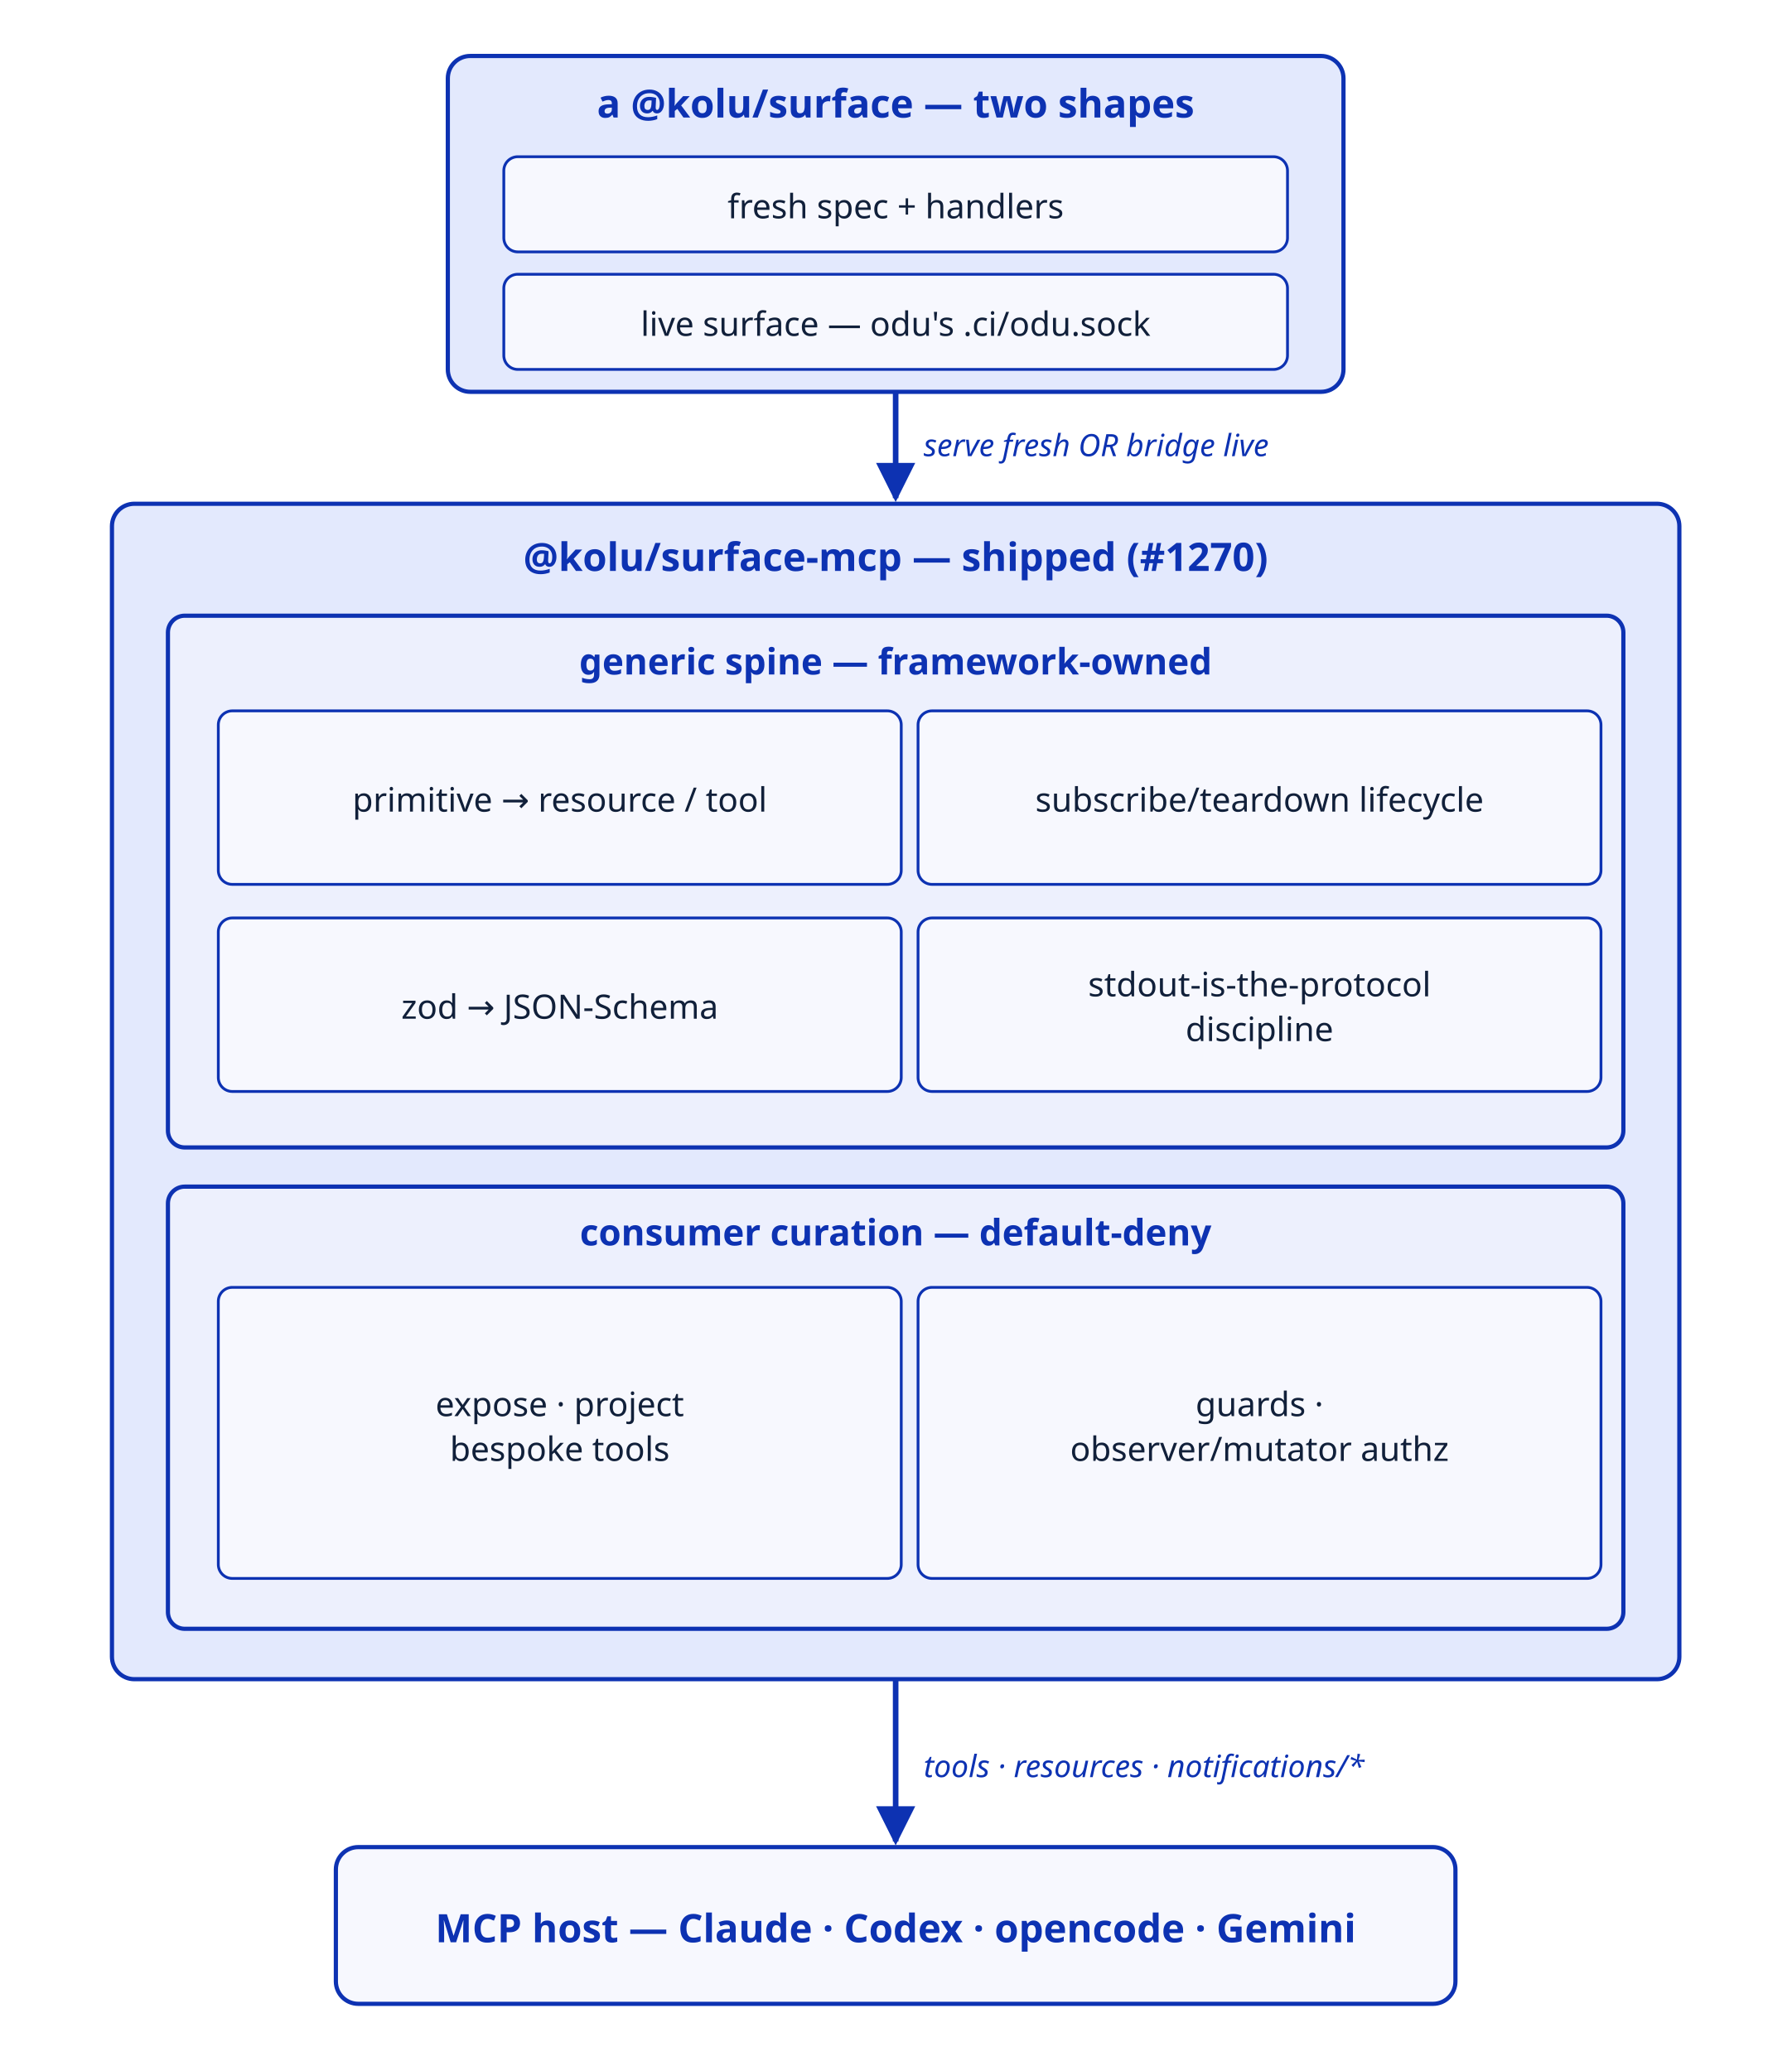
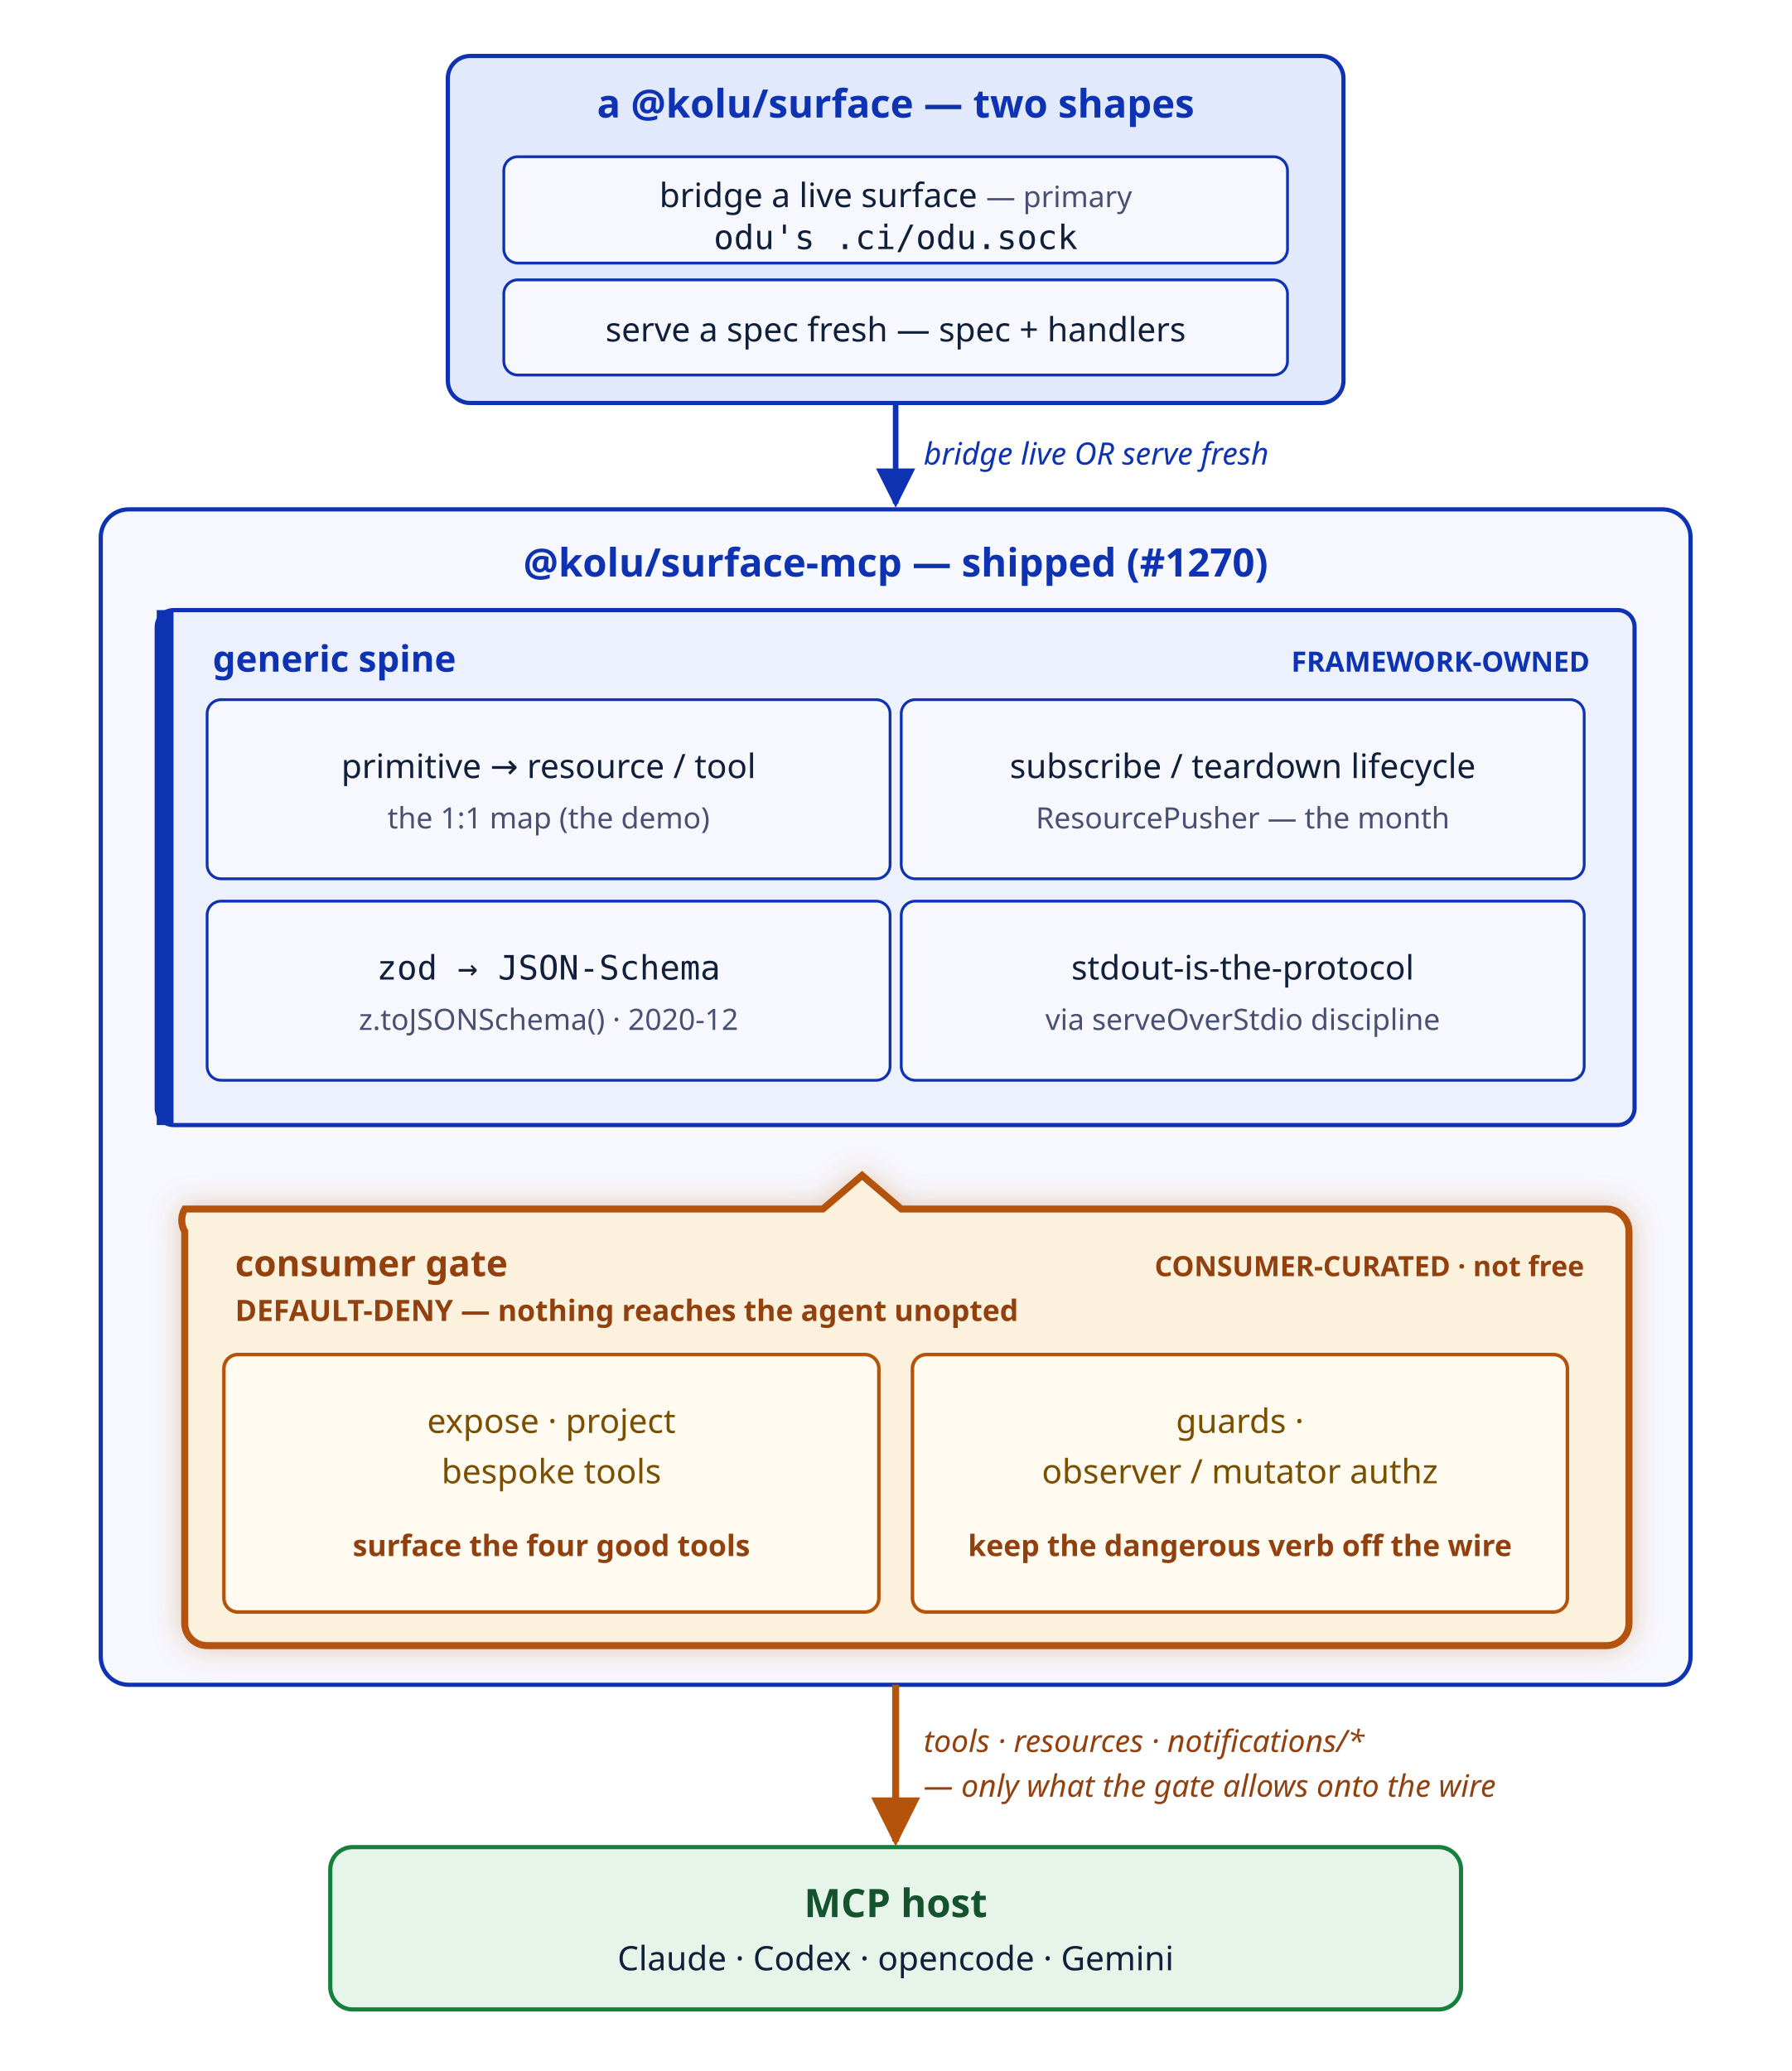
- <svg xmlns="http://www.w3.org/2000/svg" viewBox="0 0 640 740" font-family="ui-sans-serif, system-ui, sans-serif" role="img" aria-label="A @kolu/surface feeds the @kolu/surface-mcp adapter (generic spine + consumer gate), which serves an MCP host.">
+ <svg xmlns="http://www.w3.org/2000/svg" viewBox="0 0 640 740" font-family="ui-sans-serif, system-ui, sans-serif" role="img" aria-label="A @kolu/surface (two shapes: fresh spec+handlers or a live odu socket) feeds the @kolu/surface-mcp adapter. The adapter splits into a framework-owned generic spine and a consumer-curated default-deny gate that fronts the MCP host.">
  <defs>
-     <marker id="arrow" viewBox="0 0 10 10" refX="9" refY="5" markerWidth="7" markerHeight="7" orient="auto-start-reverse">
+     <marker id="mseam-arrow" viewBox="0 0 10 10" refX="9" refY="5" markerWidth="7" markerHeight="7" orient="auto-start-reverse">
      <path d="M0 0L10 5L0 10z" fill="#0D32B2" />
    </marker>
+     <marker id="mseam-arrow-gate" viewBox="0 0 10 10" refX="9" refY="5" markerWidth="7" markerHeight="7" orient="auto-start-reverse">
+       <path d="M0 0L10 5L0 10z" fill="#B45309" />
+     </marker>
+     <filter id="mseam-gateglow" x="-20%" y="-20%" width="140%" height="140%">
+       <feDropShadow dx="0" dy="0" stdDeviation="5" flood-color="#B45309" flood-opacity="0.30" />
+     </filter>
    <style>
-       .container { fill:#E3E9FD; stroke:#0D32B2; stroke-width:1.5; }
-       .mid       { fill:#EDF0FD; stroke:#0D32B2; stroke-width:1.5; }
+       .source    { fill:#E3E9FD; stroke:#0D32B2; stroke-width:1.5; }
+       .adapter   { fill:#F7F8FE; stroke:#0D32B2; stroke-width:1.5; }
+       .spine     { fill:#EDF0FD; stroke:#0D32B2; stroke-width:1.5; }
      .leaf      { fill:#F7F8FE; stroke:#0D32B2; stroke-width:1; }
-       .host      { fill:#F7F8FE; stroke:#0D32B2; stroke-width:1.5; }
+       .gate      { fill:#FBF1DC; stroke:#B45309; stroke-width:2.5; }
+       .gateleaf  { fill:#FFFBF1; stroke:#B45309; stroke-width:1.25; }
+       .host      { fill:#E6F4EA; stroke:#15803D; stroke-width:1.5; }
      .title     { fill:#0D32B2; font-weight:700; font-size:14px; }
-       .grouptitle{ fill:#0D32B2; font-weight:600; font-size:13px; }
+       .titleamber{ fill:#92400E; font-weight:700; font-size:14px; }
+       .titlegreen{ fill:#14532d; font-weight:700; font-size:14px; }
+       .grouptitle{ fill:#0D32B2; font-weight:700; font-size:13px; }
+       .gtamber   { fill:#92400E; font-weight:700; font-size:13px; }
      .leaftext  { fill:#11203a; font-size:12px; }
+       .gateleaftext { fill:#7a4f00; font-size:12px; }
+       .mono      { font-family:ui-monospace, "SF Mono", Menlo, monospace; }
+       .sub       { fill:#4A5072; font-size:10.5px; }
+       .gatesub   { fill:#92400E; font-size:10.5px; font-weight:700; }
      .edge      { stroke:#0D32B2; stroke-width:2; fill:none; }
+       .edgegate  { stroke:#B45309; stroke-width:2.5; fill:none; }
      .edgelabel { fill:#0D32B2; font-size:11px; font-style:italic; }
+       .edgelabelg{ fill:#92400E; font-size:11px; font-style:italic; }
+       .ownbadge  { font-size:10px; font-weight:700; }
    </style>
  </defs>
  <g>
-     <rect class="container" x="160" y="20" width="320" height="120" rx="8" />
+     <rect class="source" x="160" y="20" width="320" height="124" rx="8" />
    <text class="title" x="320" y="42" text-anchor="middle">a @kolu/surface — two shapes</text>
-     <rect class="leaf" x="180" y="56" width="280" height="34" rx="5" />
-     <text class="leaftext" x="320" y="78" text-anchor="middle">fresh spec + handlers</text>
-     <rect class="leaf" x="180" y="98" width="280" height="34" rx="5" />
-     <text class="leaftext" x="320" y="120" text-anchor="middle">live surface — odu's .ci/odu.sock</text>
+     <rect class="leaf" x="180" y="56" width="280" height="38" rx="5" />
+     <text class="leaftext" x="320" y="74" text-anchor="middle">bridge a live surface <tspan class="sub">— primary</tspan>
+     </text>
+     <text class="leaftext mono" x="320" y="89" text-anchor="middle" font-size="11px">odu's .ci/odu.sock</text>
+     <rect class="leaf" x="180" y="100" width="280" height="34" rx="5" />
+     <text class="leaftext" x="320" y="122" text-anchor="middle">serve a spec fresh — spec + handlers</text>
  </g>
-   <path class="edge" d="M320 140 L320 178" marker-end="url(#arrow)" />
-   <text class="edgelabel" x="330" y="163" text-anchor="start">serve fresh  OR  bridge live</text>
+   <path class="edge" d="M320 144 L320 180" marker-end="url(#mseam-arrow)" />
+   <text class="edgelabel" x="330" y="166" text-anchor="start">bridge live  OR  serve fresh</text>
  <g>
-     <rect class="container" x="40" y="180" width="560" height="420" rx="8" />
-     <text class="title" x="320" y="204" text-anchor="middle">@kolu/surface-mcp — shipped (#1270)</text>
-     <rect class="mid" x="60" y="220" width="520" height="190" rx="6" />
-     <text class="grouptitle" x="320" y="241" text-anchor="middle">generic spine — framework-owned</text>
-     <rect class="leaf" x="78" y="254" width="244" height="62" rx="5" />
-     <text class="leaftext" x="200" y="290" text-anchor="middle">primitive → resource / tool</text>
-     <rect class="leaf" x="328" y="254" width="244" height="62" rx="5" />
-     <text class="leaftext" x="450" y="290" text-anchor="middle">subscribe/teardown lifecycle</text>
-     <rect class="leaf" x="78" y="328" width="244" height="62" rx="5" />
-     <text class="leaftext" x="200" y="364" text-anchor="middle">zod → JSON-Schema</text>
-     <rect class="leaf" x="328" y="328" width="244" height="62" rx="5" />
-     <text class="leaftext" x="450" y="356" text-anchor="middle">stdout-is-the-protocol</text>
-     <text class="leaftext" x="450" y="372" text-anchor="middle">discipline</text>
-     <rect class="mid" x="60" y="424" width="520" height="158" rx="6" />
-     <text class="grouptitle" x="320" y="445" text-anchor="middle">consumer curation — default-deny</text>
-     <rect class="leaf" x="78" y="460" width="244" height="104" rx="5" />
-     <text class="leaftext" x="200" y="506" text-anchor="middle">expose · project</text>
-     <text class="leaftext" x="200" y="522" text-anchor="middle">bespoke tools</text>
-     <rect class="leaf" x="328" y="460" width="244" height="104" rx="5" />
-     <text class="leaftext" x="450" y="506" text-anchor="middle">guards ·</text>
-     <text class="leaftext" x="450" y="522" text-anchor="middle">observer/mutator authz</text>
+     <rect class="adapter" x="36" y="182" width="568" height="420" rx="10" />
+     <text class="title" x="320" y="206" text-anchor="middle">@kolu/surface-mcp — shipped (#1270)</text>
+     <rect class="spine" x="56" y="218" width="528" height="184" rx="6" />
+     <rect x="56" y="218" width="6" height="184" fill="#0D32B2" />
+     <text class="grouptitle" x="76" y="240" text-anchor="start">generic spine</text>
+     <text class="ownbadge" x="568" y="240" text-anchor="end" fill="#0D32B2">FRAMEWORK-OWNED</text>
+     <rect class="leaf" x="74" y="250" width="244" height="64" rx="5" />
+     <text class="leaftext" x="196" y="278" text-anchor="middle">primitive → resource / tool</text>
+     <text class="sub" x="196" y="296" text-anchor="middle">the 1:1 map (the demo)</text>
+     <rect class="leaf" x="322" y="250" width="244" height="64" rx="5" />
+     <text class="leaftext" x="444" y="278" text-anchor="middle">subscribe / teardown lifecycle</text>
+     <text class="sub" x="444" y="296" text-anchor="middle">ResourcePusher — the month</text>
+     <rect class="leaf" x="74" y="322" width="244" height="64" rx="5" />
+     <text class="leaftext mono" x="196" y="350" text-anchor="middle" font-size="11.5px">zod → JSON-Schema</text>
+     <text class="sub" x="196" y="368" text-anchor="middle">z.toJSONSchema() · 2020-12</text>
+     <rect class="leaf" x="322" y="322" width="244" height="64" rx="5" />
+     <text class="leaftext" x="444" y="350" text-anchor="middle">stdout-is-the-protocol</text>
+     <text class="sub" x="444" y="368" text-anchor="middle">via serveOverStdio discipline</text>
+     <g filter="url(#mseam-gateglow)">
+       <path class="gate" d="M66 432 L294 432 L308 420 L322 432 L574 432                             a8 8 0 0 1 8 8 L582 580 a8 8 0 0 1 -8 8                             L74 588 a8 8 0 0 1 -8 -8 L66 440 a8 8 0 0 1 0 -8 Z" />
+     </g>
+     <text class="gtamber" x="84" y="456" text-anchor="start">consumer gate</text>
+     <text class="gatesub" x="84" y="472" text-anchor="start">DEFAULT-DENY — nothing reaches the agent unopted</text>
+     <text class="ownbadge" x="566" y="456" text-anchor="end" fill="#92400E">CONSUMER-CURATED · not free</text>
+     <rect class="gateleaf" x="80" y="484" width="234" height="92" rx="5" />
+     <text class="gateleaftext" x="197" y="512" text-anchor="middle">expose · project</text>
+     <text class="gateleaftext" x="197" y="530" text-anchor="middle">bespoke tools</text>
+     <text class="gatesub" x="197" y="556" text-anchor="middle" font-weight="400" font-size="10.5px">surface the four good tools</text>
+     <rect class="gateleaf" x="326" y="484" width="234" height="92" rx="5" />
+     <text class="gateleaftext" x="443" y="512" text-anchor="middle">guards ·</text>
+     <text class="gateleaftext" x="443" y="530" text-anchor="middle">observer / mutator authz</text>
+     <text class="gatesub" x="443" y="556" text-anchor="middle" font-weight="400" font-size="10.5px">keep the dangerous verb off the wire</text>
  </g>
-   <path class="edge" d="M320 600 L320 658" marker-end="url(#arrow)" />
-   <text class="edgelabel" x="330" y="635" text-anchor="start">tools · resources · notifications/*</text>
+   <path class="edgegate" d="M320 602 L320 658" marker-end="url(#mseam-arrow-gate)" />
+   <text class="edgelabelg" x="330" y="626" text-anchor="start">tools · resources · notifications/*</text>
+   <text class="edgelabelg" x="330" y="642" text-anchor="start" font-size="10.5px">— only what the gate allows onto the wire</text>
  <g>
-     <rect class="host" x="120" y="660" width="400" height="56" rx="8" />
-     <text class="title" x="320" y="694" text-anchor="middle">MCP host — Claude · Codex · opencode · Gemini</text>
+     <rect class="host" x="118" y="660" width="404" height="58" rx="8" />
+     <text class="titlegreen" x="320" y="685" text-anchor="middle">MCP host</text>
+     <text class="leaftext" x="320" y="704" text-anchor="middle" fill="#166534">Claude · Codex · opencode · Gemini</text>
  </g>
</svg>
